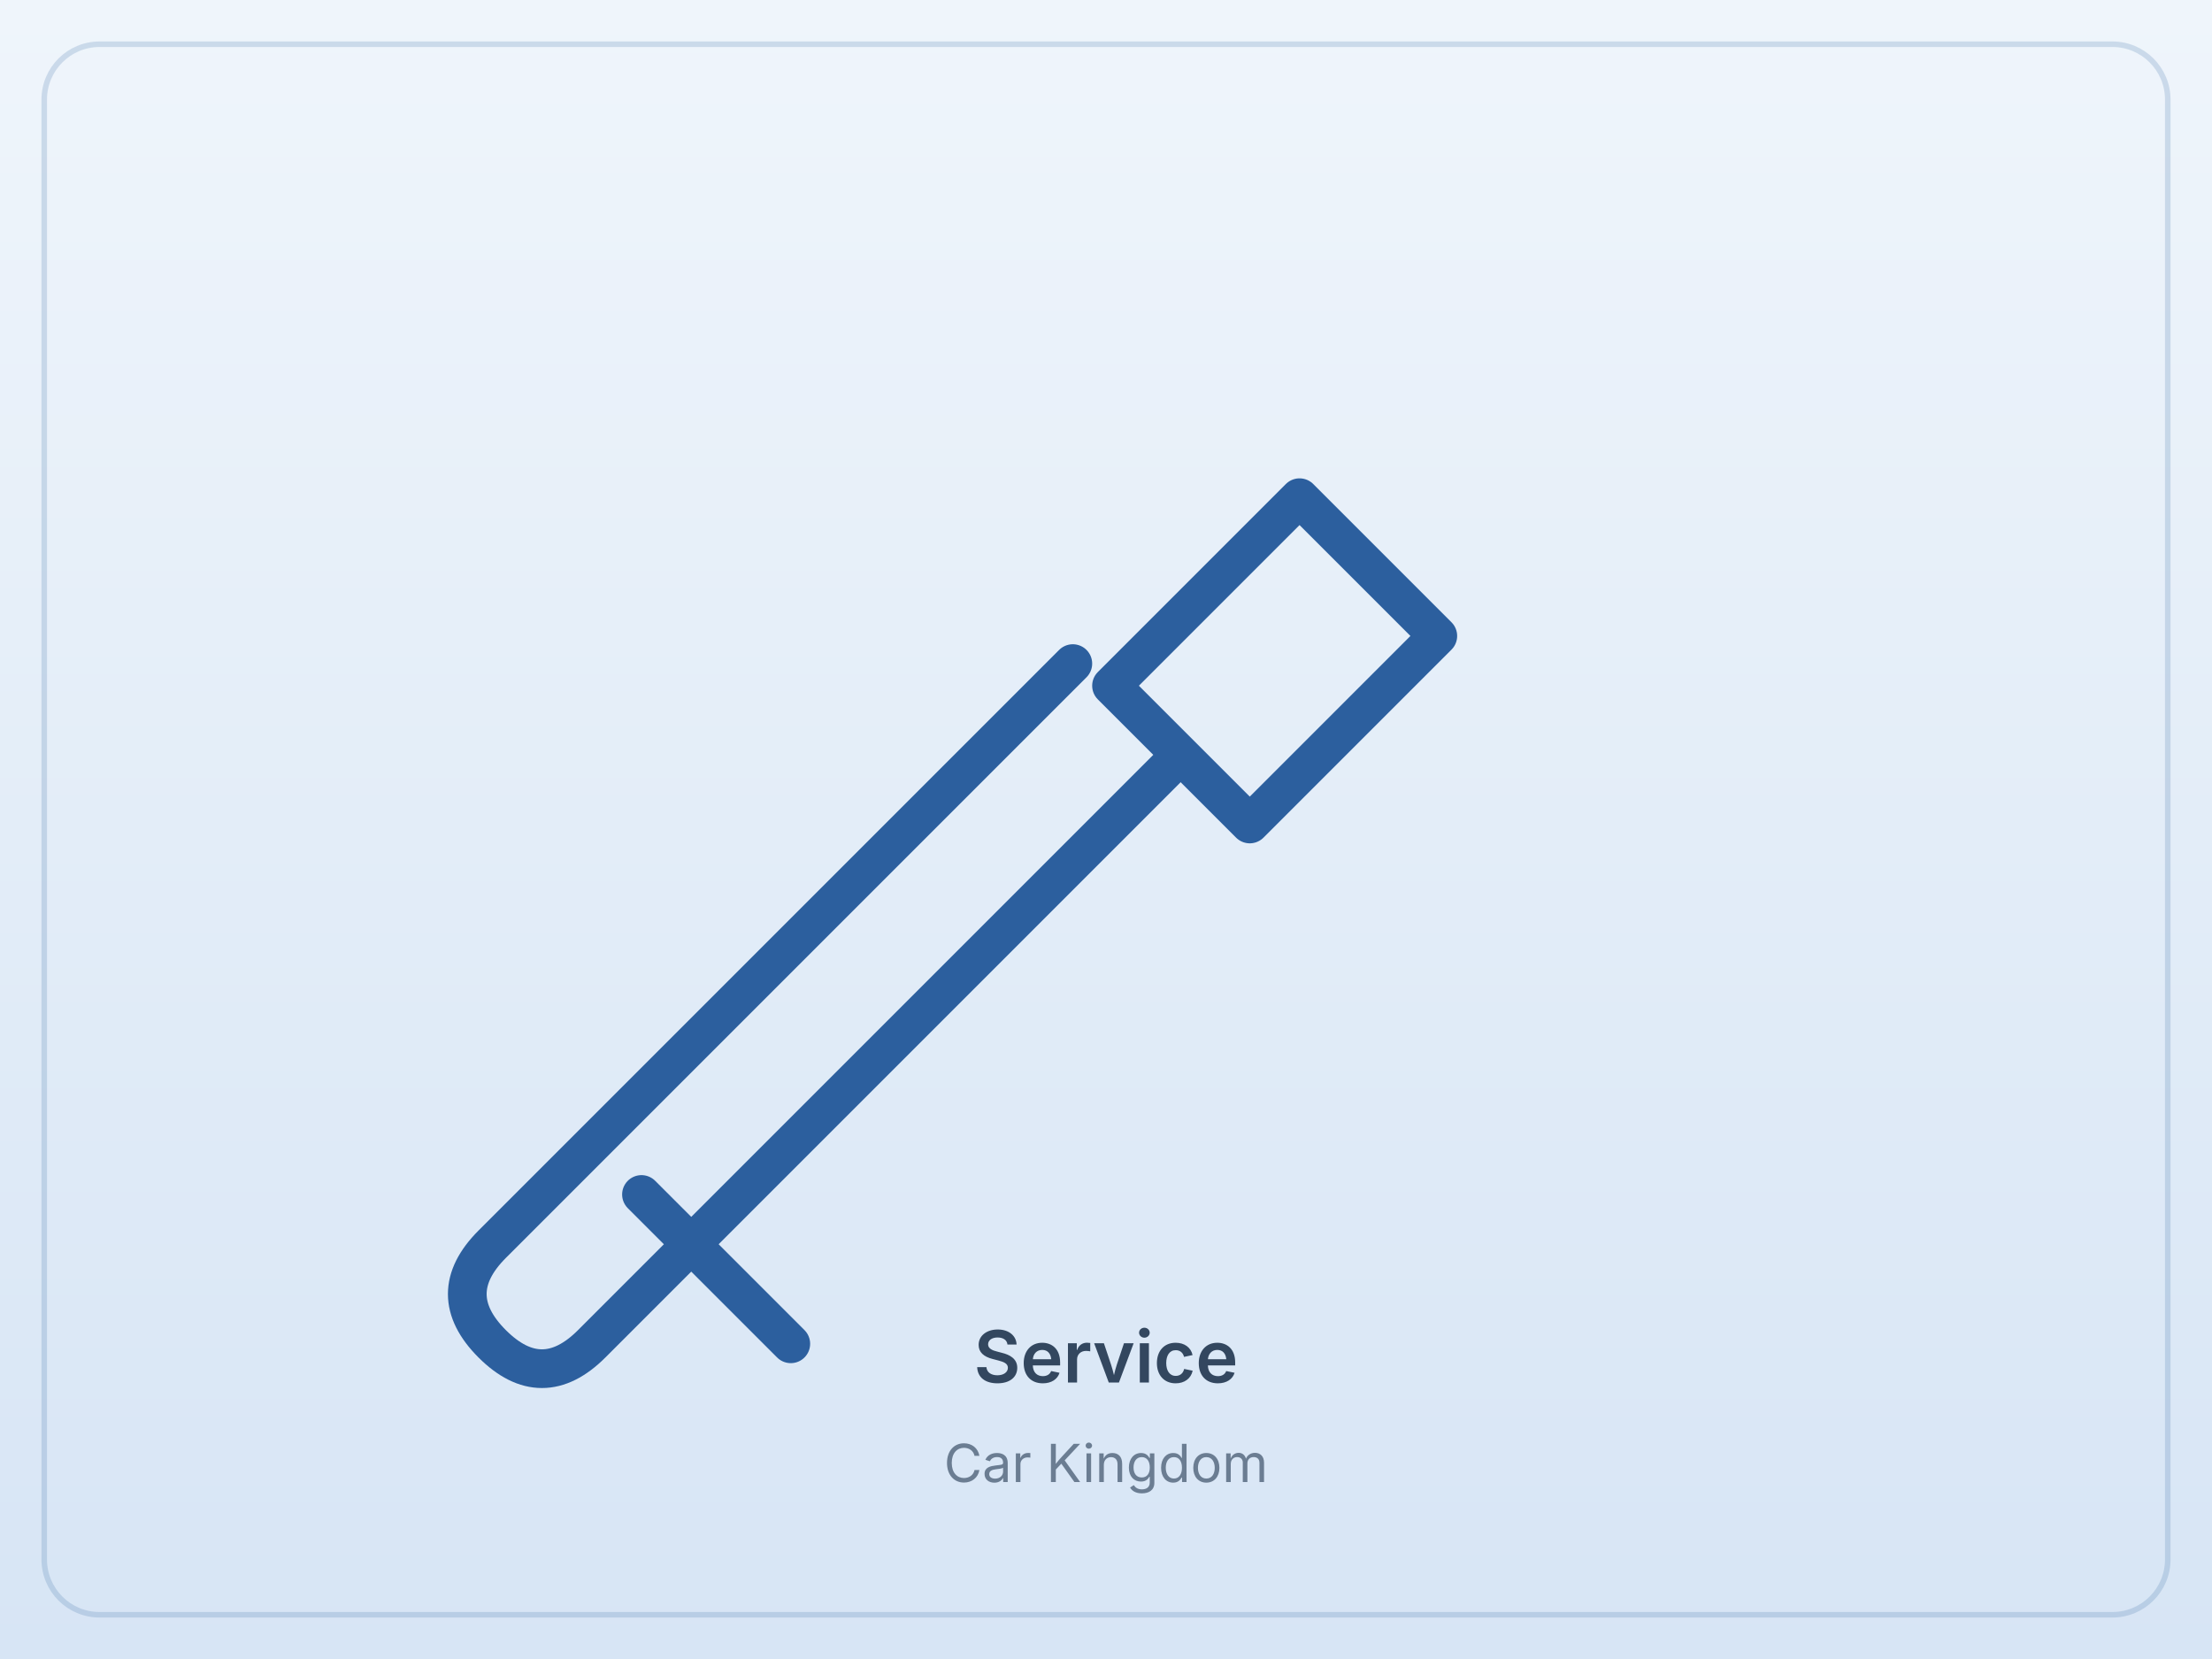
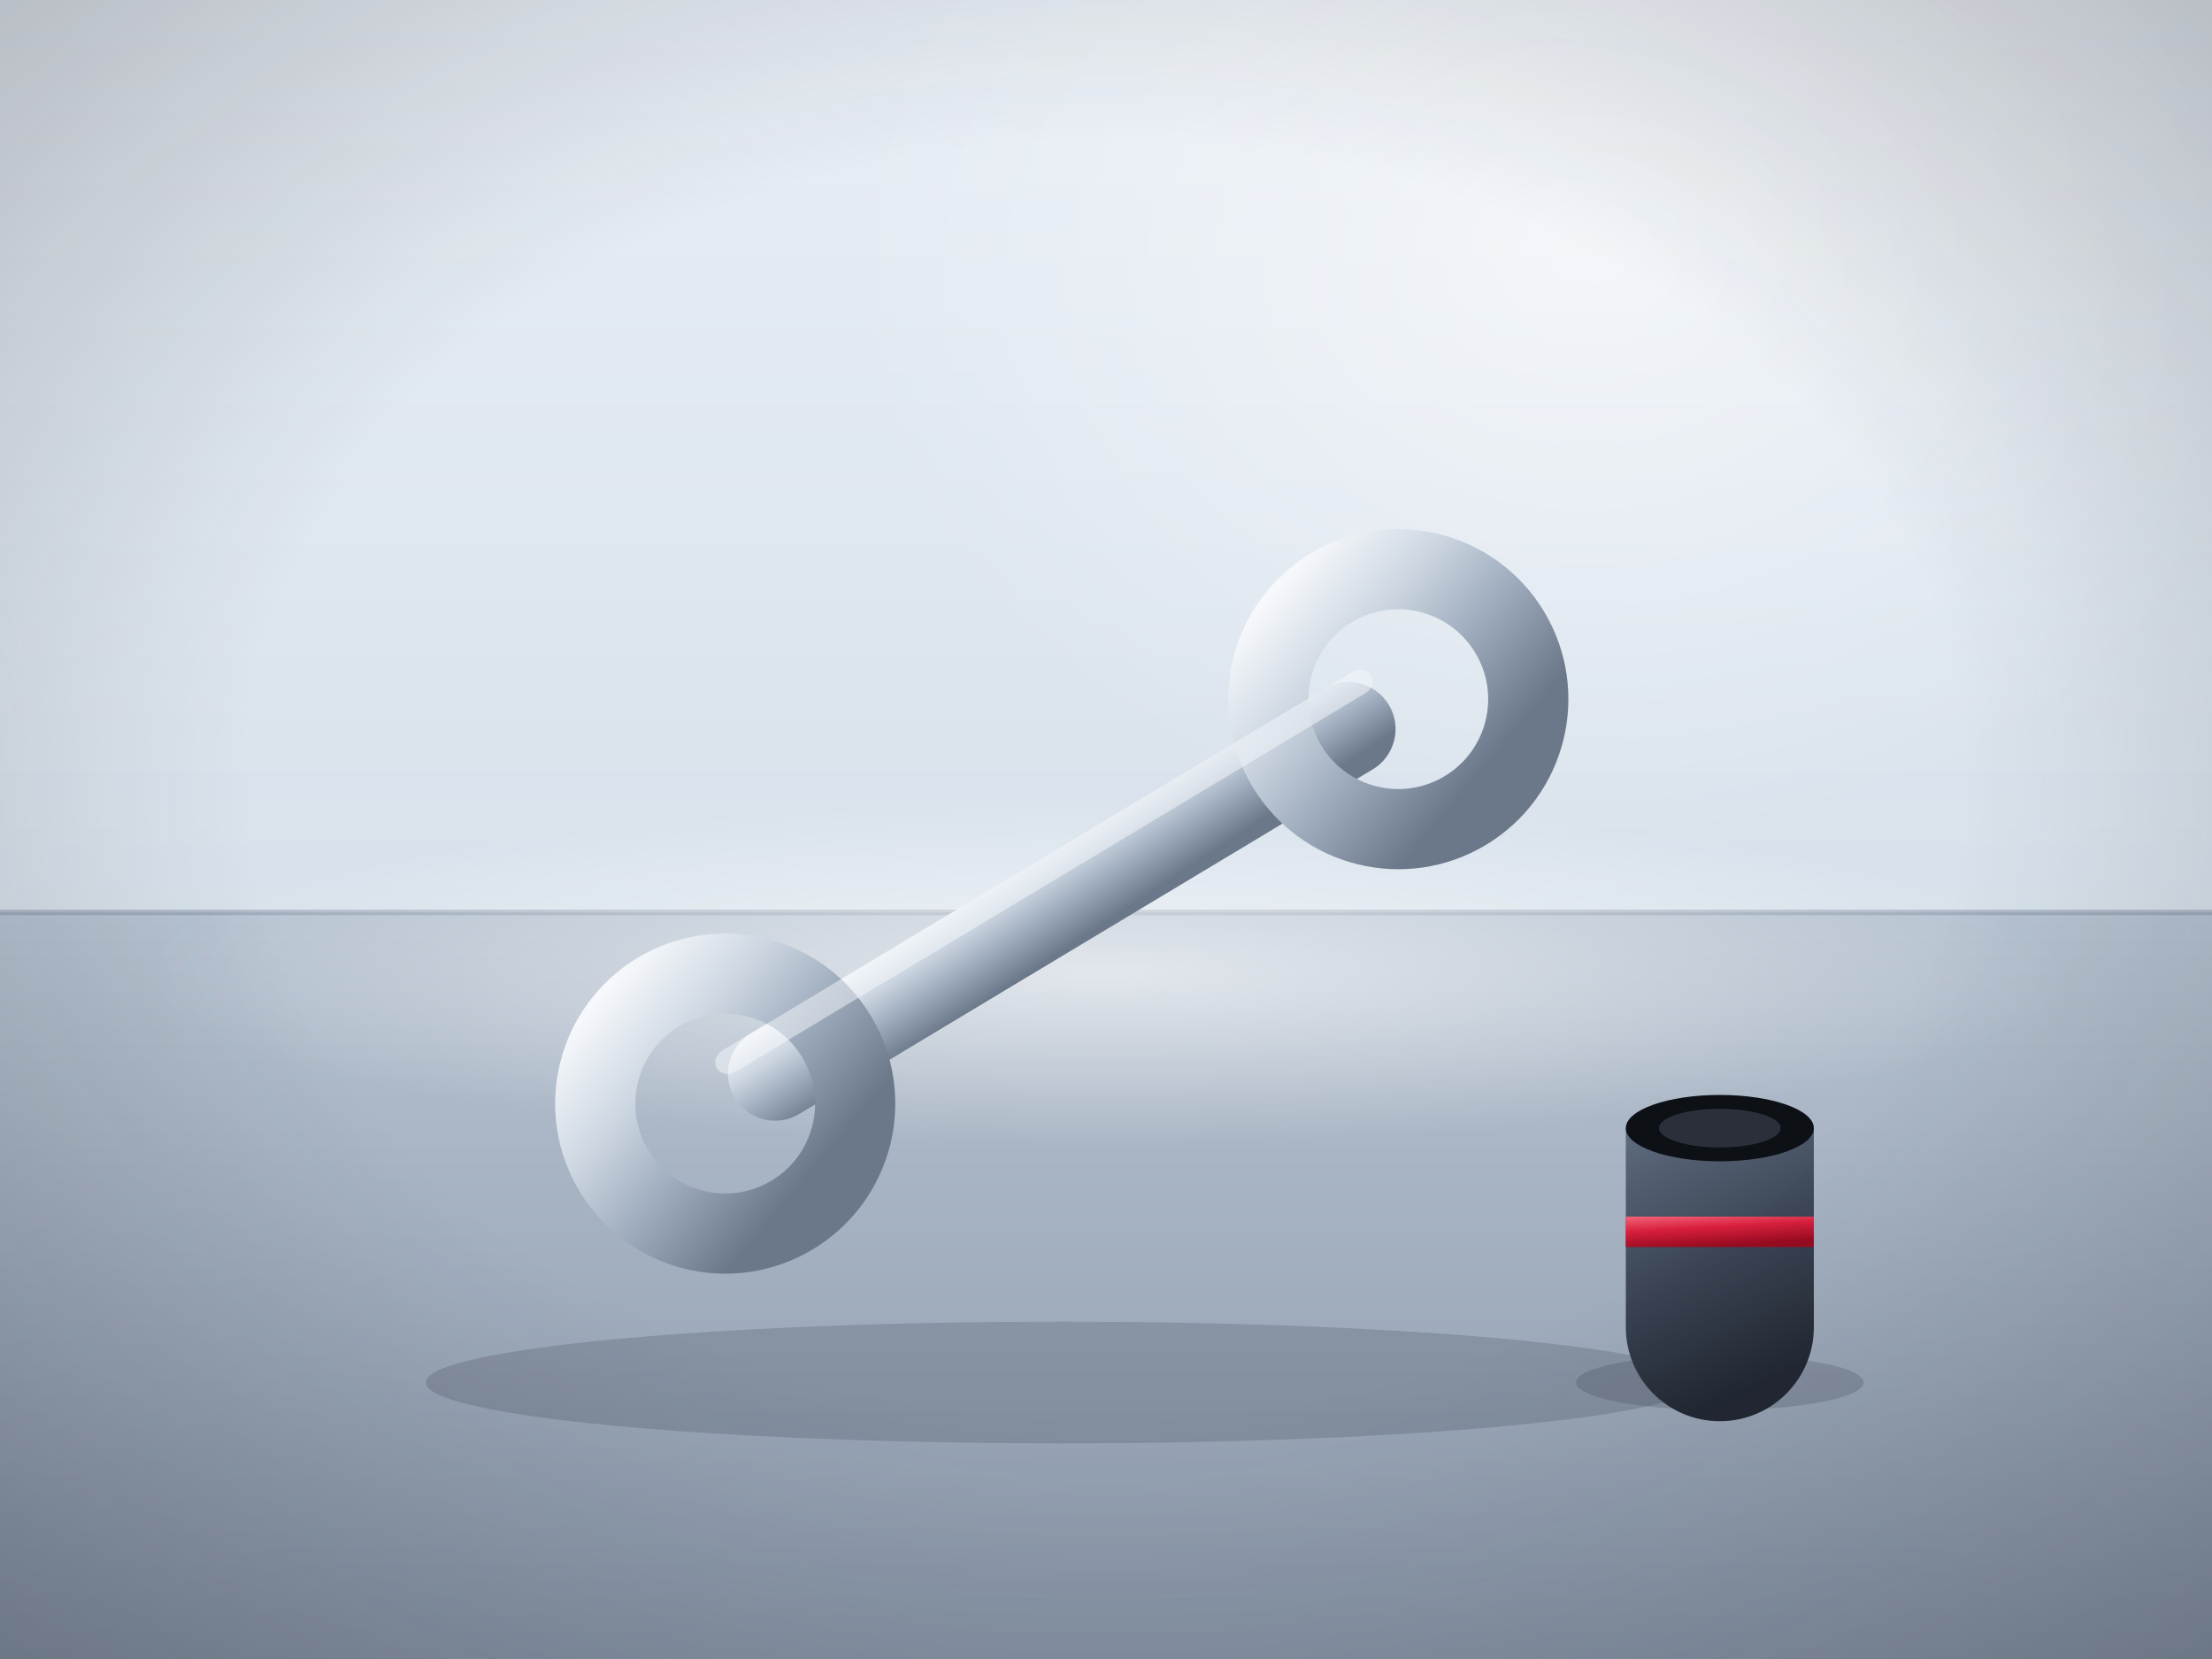
- <svg xmlns="http://www.w3.org/2000/svg" viewBox="0 0 800 600" width="800" height="600" role="img" aria-label="Service">
+ <svg xmlns="http://www.w3.org/2000/svg" viewBox="0 0 800 600" width="800" height="600" role="presentation">
  <defs>
-     <linearGradient id="bg" x1="0" y1="0" x2="0" y2="1">
-       <stop offset="0" stop-color="#eff5fb" />
-       <stop offset="1" stop-color="#d7e5f5" />
+     <linearGradient id="wall" x1="0" y1="0" x2="0" y2="1">
+       <stop offset="0" stop-color="#e8eef5" />
+       <stop offset="0.62" stop-color="#d6e0ea" />
+       <stop offset="1" stop-color="#c5d1df" />
+     </linearGradient>
+     <linearGradient id="floor" x1="0" y1="0" x2="0" y2="1">
+       <stop offset="0" stop-color="#b7c3d1" />
+       <stop offset="1" stop-color="#8b98aa" />
+     </linearGradient>
+     <radialGradient id="pool" cx="0.5" cy="0.5" r="0.5">
+       <stop offset="0" stop-color="#ffffff" stop-opacity="0.62" />
+       <stop offset="1" stop-color="#ffffff" stop-opacity="0" />
+     </radialGradient>
+     <radialGradient id="key" cx="0.5" cy="0.5" r="0.5">
+       <stop offset="0" stop-color="#ffffff" stop-opacity="0.55" />
+       <stop offset="1" stop-color="#ffffff" stop-opacity="0" />
+     </radialGradient>
+     <radialGradient id="vig" cx="0.5" cy="0.47" r="0.74">
+       <stop offset="0.52" stop-color="#10131a" stop-opacity="0" />
+       <stop offset="1" stop-color="#10131a" stop-opacity="0.26" />
+     </radialGradient>
+     <linearGradient id="steel" x1="0" y1="0" x2="0.34" y2="1">
+       <stop offset="0" stop-color="#f6f8fb" />
+       <stop offset="0.34" stop-color="#ccd6e1" />
+       <stop offset="0.68" stop-color="#98a6b8" />
+       <stop offset="1" stop-color="#6a7889" />
+     </linearGradient>
+     <linearGradient id="steelDark" x1="0" y1="0" x2="0.3" y2="1">
+       <stop offset="0" stop-color="#5f6c7f" />
+       <stop offset="0.5" stop-color="#3d4757" />
+       <stop offset="1" stop-color="#222833" />
+     </linearGradient>
+     <linearGradient id="graphite" x1="0" y1="0" x2="0.38" y2="1">
+       <stop offset="0" stop-color="#3b4353" />
+       <stop offset="1" stop-color="#161a22" />
+     </linearGradient>
+     <linearGradient id="rubber" x1="0" y1="0" x2="0.3" y2="1">
+       <stop offset="0" stop-color="#525b6a" />
+       <stop offset="0.55" stop-color="#2b313c" />
+       <stop offset="1" stop-color="#12151b" />
+     </linearGradient>
+     <linearGradient id="red" x1="0" y1="0" x2="0.34" y2="1">
+       <stop offset="0" stop-color="#f2637a" />
+       <stop offset="0.45" stop-color="#d81f3c" />
+       <stop offset="1" stop-color="#980b21" />
+     </linearGradient>
+     <linearGradient id="oil" x1="0" y1="0" x2="0.3" y2="1">
+       <stop offset="0" stop-color="#6d5f42" />
+       <stop offset="0.45" stop-color="#3d3324" />
+       <stop offset="1" stop-color="#191410" />
+     </linearGradient>
+     <linearGradient id="screen" x1="0" y1="0" x2="0.4" y2="1">
+       <stop offset="0" stop-color="#a8d6ec" />
+       <stop offset="1" stop-color="#3d7ba4" />
+     </linearGradient>
+     <linearGradient id="paper" x1="0" y1="0" x2="0.25" y2="1">
+       <stop offset="0" stop-color="#ffffff" />
+       <stop offset="1" stop-color="#e4eaf1" />
+     </linearGradient>
+     <linearGradient id="foam" x1="0" y1="0" x2="0.3" y2="1">
+       <stop offset="0" stop-color="#ffffff" />
+       <stop offset="0.6" stop-color="#e6edf4" />
+       <stop offset="1" stop-color="#c2cedb" />
+     </linearGradient>
+     <linearGradient id="hoseBlue" x1="0" y1="0" x2="0.4" y2="1">
+       <stop offset="0" stop-color="#5b9dc6" />
+       <stop offset="1" stop-color="#215a80" />
    </linearGradient>
  </defs>
-   <rect width="800" height="600" fill="url(#bg)" />
-   <rect x="16" y="16" width="768" height="568" rx="20" fill="none" stroke="#2c5f9e" stroke-opacity="0.18" stroke-width="2" />
-   <g transform="translate(0, -10)" fill="none" stroke="#2c5f9e" stroke-width="14" stroke-linecap="round" stroke-linejoin="round">
-     <path d="M470 190 L520 240 L452 308 L402 258 Z" />
-     <path d="M424 286 L214 496 Q196 514 178 496 Q160 478 178 460 L388 250" />
-     <path d="M232 442 L286 496" />
+   <rect width="800" height="600" fill="url(#wall)" />
+   <rect y="330" width="800" height="270" fill="url(#floor)" />
+   <rect y="329" width="800" height="2" fill="#7f8c9e" opacity="0.45" />
+   <ellipse cx="400" cy="352" rx="344" ry="62" fill="url(#pool)" />
+   <ellipse cx="574" cy="92" rx="272" ry="212" fill="url(#key)" />
+   <ellipse cx="384" cy="500" rx="230" ry="22" fill="#2b3240" opacity="0.2" />
+   <g transform="translate(384,326) rotate(-31)">
+     <rect x="-138" y="-17" width="276" height="34" rx="17" fill="url(#steel)" />
+     <circle cx="-142" cy="0" r="47" fill="none" stroke="url(#steel)" stroke-width="29" />
+     <circle cx="142" cy="0" r="47" fill="none" stroke="url(#steel)" stroke-width="29" />
+     <rect x="-138" y="-17" width="276" height="9" rx="5" fill="#f6f8fb" opacity="0.5" />
  </g>
-   <text x="400" y="500" text-anchor="middle" font-family="Inter, Segoe UI, system-ui, sans-serif" font-size="26" font-weight="600" fill="#33475f">Service</text>
-   <text x="400" y="536" text-anchor="middle" font-family="Inter, Segoe UI, system-ui, sans-serif" font-size="19" fill="#6b7d92">Car Kingdom</text>
+   <g transform="translate(622,452)">
+     <ellipse cx="0" cy="48" rx="52" ry="10" fill="#2b3240" opacity="0.2" />
+     <path d="M-34 -44 h68 v72 a34 34 0 0 1 -68 0 Z" fill="url(#steelDark)" />
+     <rect x="-34" y="-12" width="68" height="11" fill="url(#red)" />
+     <ellipse cx="0" cy="-44" rx="34" ry="12" fill="#0d1015" />
+     <ellipse cx="0" cy="-44" rx="22" ry="7" fill="#2a2f3a" />
+   </g>
+   <rect width="800" height="600" fill="url(#vig)" />
</svg>
